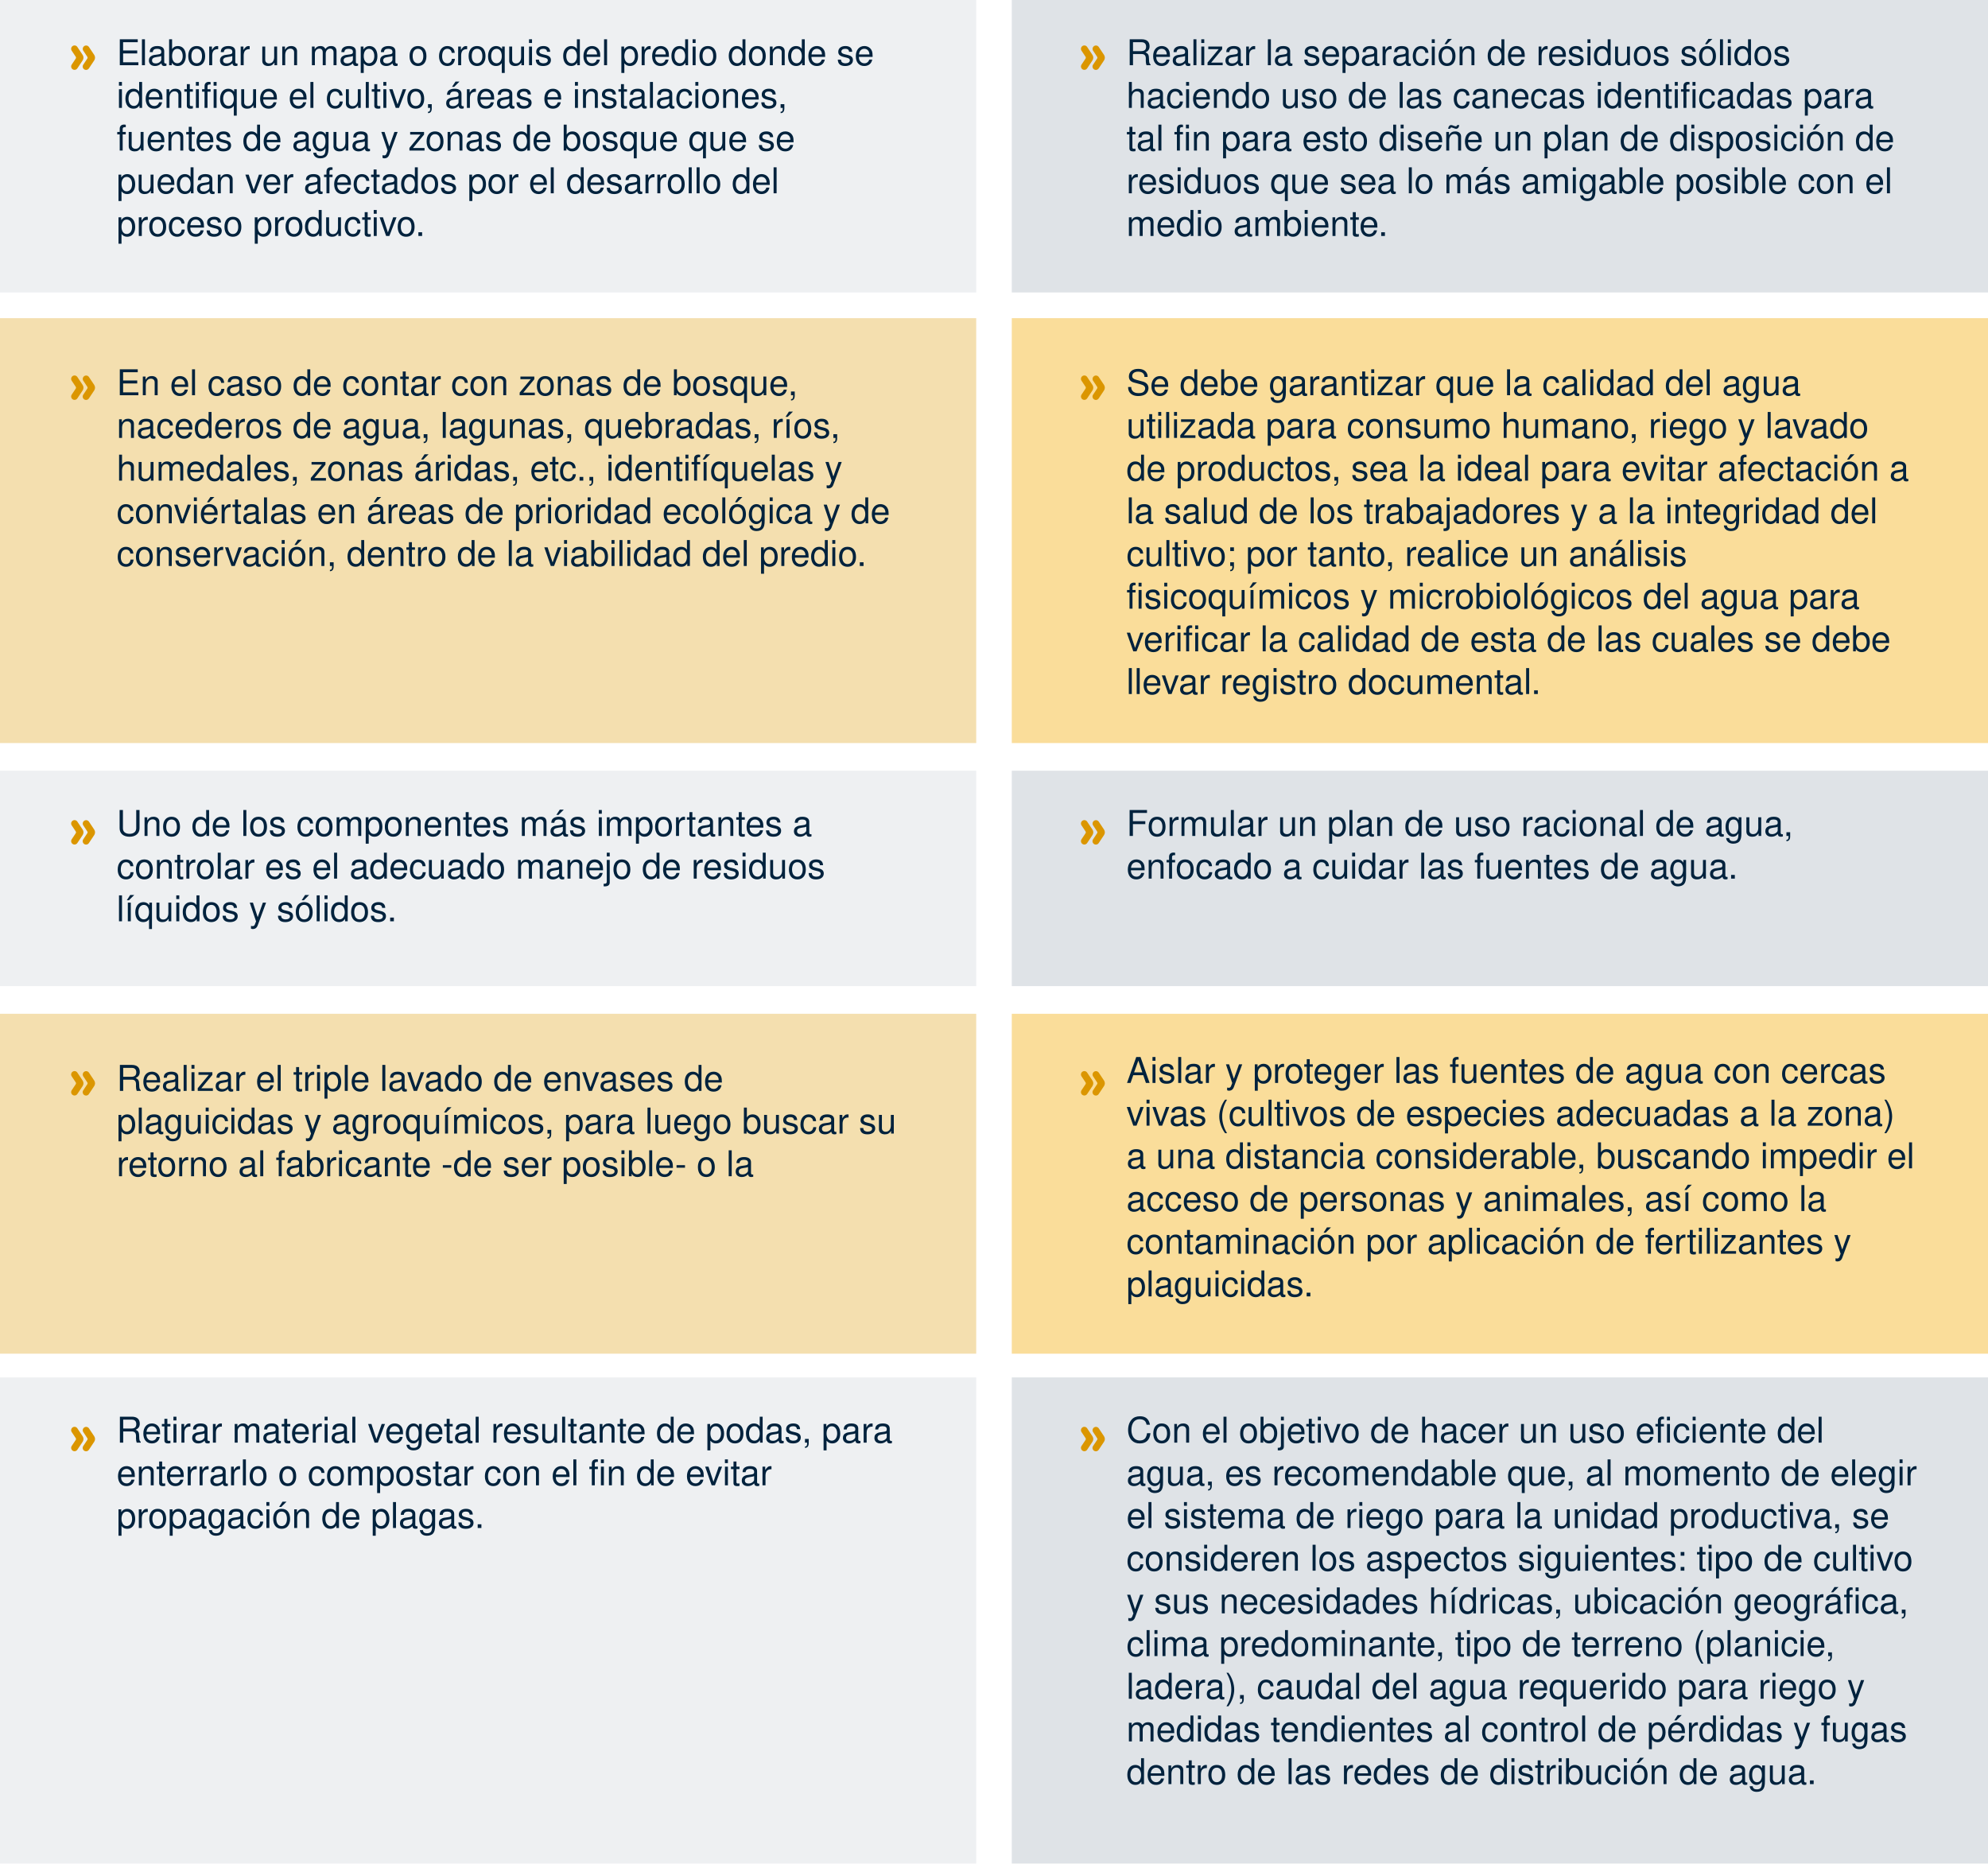
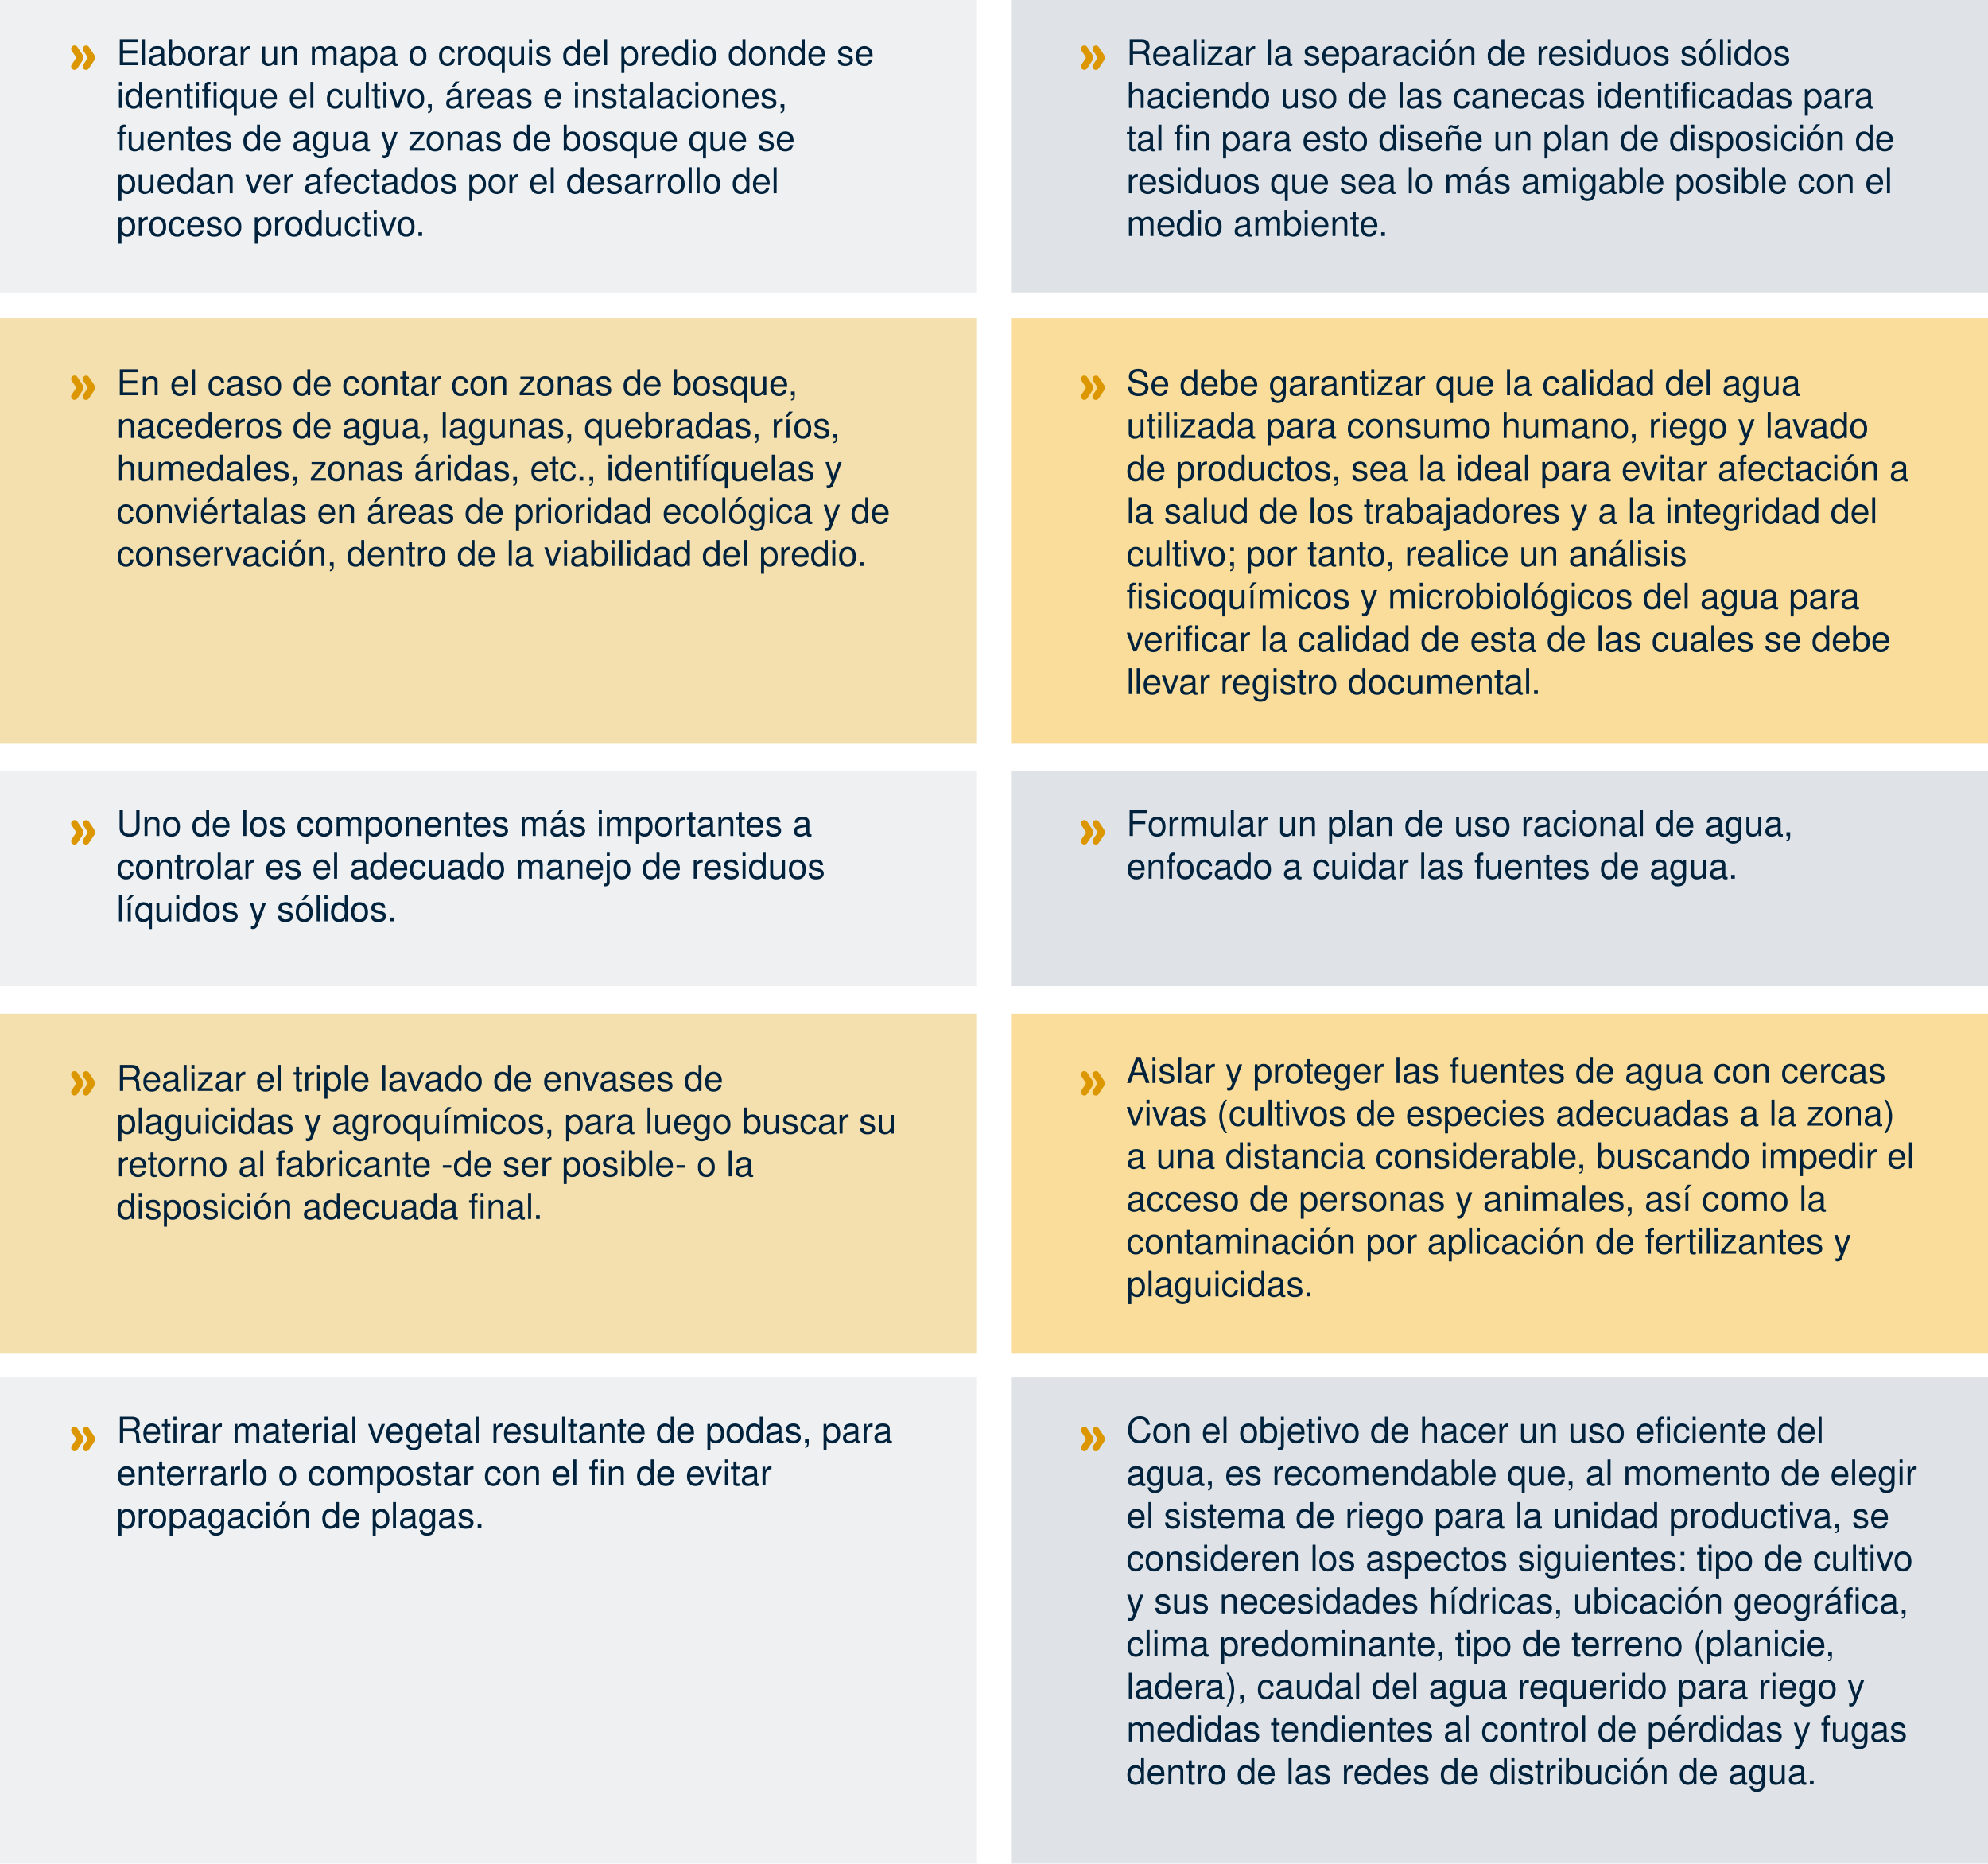
<svg xmlns="http://www.w3.org/2000/svg" width="1006" height="943" viewBox="0 0 1006 943">
  <defs>
    <clipPath id="clip-path">
      <rect id="Rectángulo_15395" data-name="Rectángulo 15395" width="12.1" height="12.352" fill="#db9600" />
    </clipPath>
  </defs>
  <g id="Grupo_59346" data-name="Grupo 59346" transform="translate(3567 -9386)">
    <g id="Grupo_59329" data-name="Grupo 59329" transform="translate(-4059 -1319)">
      <rect id="Rectángulo_3677" data-name="Rectángulo 3677" width="494" height="148" transform="translate(492 10705)" fill="#eef0f2" />
      <rect id="Rectángulo_15797" data-name="Rectángulo 15797" width="494" height="109" transform="translate(492 11095)" fill="#eef0f2" />
      <rect id="Rectángulo_15800" data-name="Rectángulo 15800" width="494" height="246" transform="translate(492 11402)" fill="#eef0f2" />
      <rect id="Rectángulo_15654" data-name="Rectángulo 15654" width="494" height="215" transform="translate(492 10866)" fill="#f4dfaf" />
      <rect id="Rectángulo_15796" data-name="Rectángulo 15796" width="494" height="172" transform="translate(492 11218)" fill="#f4dfaf" />
      <rect id="Rectángulo_15651" data-name="Rectángulo 15651" width="494" height="148" transform="translate(1004 10705)" fill="#dfe3e7" />
      <rect id="Rectángulo_15798" data-name="Rectángulo 15798" width="494" height="109" transform="translate(1004 11095)" fill="#dfe3e7" />
      <rect id="Rectángulo_15799" data-name="Rectángulo 15799" width="494" height="246" transform="translate(1004 11402)" fill="#dfe3e7" />
      <rect id="Rectángulo_15655" data-name="Rectángulo 15655" width="494" height="215" transform="translate(1004 10866)" fill="#fadd9a" />
      <rect id="Rectángulo_15795" data-name="Rectángulo 15795" width="494" height="172" transform="translate(1004 11218)" fill="#fadd9a" />
      <g id="Grupo_56471" data-name="Grupo 56471" transform="translate(528 10728)">
        <g id="Grupo_56039" data-name="Grupo 56039" clip-path="url(#clip-path)">
          <path id="Trazado_112171" data-name="Trazado 112171" d="M.291,2.663,2.32,5.707a.845.845,0,0,1,0,.938L.291,9.689a1.713,1.713,0,0,0,2.851,1.9L5.824,7.566a2.506,2.506,0,0,0,0-2.78L3.141.763a1.713,1.713,0,0,0-2.851,1.9" transform="translate(0)" fill="#db9600" />
          <path id="Trazado_112172" data-name="Trazado 112172" d="M73.606,2.663l2.029,3.044a.845.845,0,0,1,0,.938L73.606,9.689a1.713,1.713,0,1,0,2.85,1.9l2.682-4.023a2.506,2.506,0,0,0,0-2.78L76.457.763a1.713,1.713,0,0,0-2.85,1.9" transform="translate(-67.46)" fill="#db9600" />
        </g>
      </g>
      <g id="Grupo_56726" data-name="Grupo 56726" transform="translate(528 10895)">
        <g id="Grupo_56039-2" data-name="Grupo 56039" clip-path="url(#clip-path)">
          <path id="Trazado_112171-2" data-name="Trazado 112171" d="M.291,2.663,2.32,5.707a.845.845,0,0,1,0,.938L.291,9.689a1.713,1.713,0,0,0,2.851,1.9L5.824,7.566a2.506,2.506,0,0,0,0-2.78L3.141.763a1.713,1.713,0,0,0-2.851,1.9" transform="translate(0)" fill="#db9600" />
          <path id="Trazado_112172-2" data-name="Trazado 112172" d="M73.606,2.663l2.029,3.044a.845.845,0,0,1,0,.938L73.606,9.689a1.713,1.713,0,1,0,2.85,1.9l2.682-4.023a2.506,2.506,0,0,0,0-2.78L76.457.763a1.713,1.713,0,0,0-2.85,1.9" transform="translate(-67.46)" fill="#db9600" />
        </g>
      </g>
      <g id="Grupo_56728" data-name="Grupo 56728" transform="translate(528 11120)">
        <g id="Grupo_56039-3" data-name="Grupo 56039" clip-path="url(#clip-path)">
          <path id="Trazado_112171-3" data-name="Trazado 112171" d="M.291,2.663,2.32,5.707a.845.845,0,0,1,0,.938L.291,9.689a1.713,1.713,0,0,0,2.851,1.9L5.824,7.566a2.506,2.506,0,0,0,0-2.78L3.141.763a1.713,1.713,0,0,0-2.851,1.9" transform="translate(0)" fill="#db9600" />
          <path id="Trazado_112172-3" data-name="Trazado 112172" d="M73.606,2.663l2.029,3.044a.845.845,0,0,1,0,.938L73.606,9.689a1.713,1.713,0,1,0,2.85,1.9l2.682-4.023a2.506,2.506,0,0,0,0-2.78L76.457.763a1.713,1.713,0,0,0-2.85,1.9" transform="translate(-67.46)" fill="#db9600" />
        </g>
      </g>
      <g id="Grupo_56733" data-name="Grupo 56733" transform="translate(1039 11120)">
        <g id="Grupo_56039-4" data-name="Grupo 56039" clip-path="url(#clip-path)">
          <path id="Trazado_112171-4" data-name="Trazado 112171" d="M.291,2.663,2.32,5.707a.845.845,0,0,1,0,.938L.291,9.689a1.713,1.713,0,0,0,2.851,1.9L5.824,7.566a2.506,2.506,0,0,0,0-2.78L3.141.763a1.713,1.713,0,0,0-2.851,1.9" transform="translate(0)" fill="#db9600" />
          <path id="Trazado_112172-4" data-name="Trazado 112172" d="M73.606,2.663l2.029,3.044a.845.845,0,0,1,0,.938L73.606,9.689a1.713,1.713,0,1,0,2.85,1.9l2.682-4.023a2.506,2.506,0,0,0,0-2.78L76.457.763a1.713,1.713,0,0,0-2.85,1.9" transform="translate(-67.46)" fill="#db9600" />
        </g>
      </g>
      <g id="Grupo_56729" data-name="Grupo 56729" transform="translate(528 11247)">
        <g id="Grupo_56039-5" data-name="Grupo 56039" clip-path="url(#clip-path)">
          <path id="Trazado_112171-5" data-name="Trazado 112171" d="M.291,2.663,2.32,5.707a.845.845,0,0,1,0,.938L.291,9.689a1.713,1.713,0,0,0,2.851,1.9L5.824,7.566a2.506,2.506,0,0,0,0-2.78L3.141.763a1.713,1.713,0,0,0-2.851,1.9" transform="translate(0)" fill="#db9600" />
          <path id="Trazado_112172-5" data-name="Trazado 112172" d="M73.606,2.663l2.029,3.044a.845.845,0,0,1,0,.938L73.606,9.689a1.713,1.713,0,1,0,2.85,1.9l2.682-4.023a2.506,2.506,0,0,0,0-2.78L76.457.763a1.713,1.713,0,0,0-2.85,1.9" transform="translate(-67.46)" fill="#db9600" />
        </g>
      </g>
      <g id="Grupo_56732" data-name="Grupo 56732" transform="translate(1039 11247)">
        <g id="Grupo_56039-6" data-name="Grupo 56039" clip-path="url(#clip-path)">
          <path id="Trazado_112171-6" data-name="Trazado 112171" d="M.291,2.663,2.32,5.707a.845.845,0,0,1,0,.938L.291,9.689a1.713,1.713,0,0,0,2.851,1.9L5.824,7.566a2.506,2.506,0,0,0,0-2.78L3.141.763a1.713,1.713,0,0,0-2.851,1.9" transform="translate(0)" fill="#db9600" />
          <path id="Trazado_112172-6" data-name="Trazado 112172" d="M73.606,2.663l2.029,3.044a.845.845,0,0,1,0,.938L73.606,9.689a1.713,1.713,0,1,0,2.85,1.9l2.682-4.023a2.506,2.506,0,0,0,0-2.78L76.457.763a1.713,1.713,0,0,0-2.85,1.9" transform="translate(-67.46)" fill="#db9600" />
        </g>
      </g>
      <g id="Grupo_56730" data-name="Grupo 56730" transform="translate(528 11427)">
        <g id="Grupo_56039-7" data-name="Grupo 56039" clip-path="url(#clip-path)">
          <path id="Trazado_112171-7" data-name="Trazado 112171" d="M.291,2.663,2.32,5.707a.845.845,0,0,1,0,.938L.291,9.689a1.713,1.713,0,0,0,2.851,1.9L5.824,7.566a2.506,2.506,0,0,0,0-2.78L3.141.763a1.713,1.713,0,0,0-2.851,1.9" transform="translate(0)" fill="#db9600" />
          <path id="Trazado_112172-7" data-name="Trazado 112172" d="M73.606,2.663l2.029,3.044a.845.845,0,0,1,0,.938L73.606,9.689a1.713,1.713,0,1,0,2.85,1.9l2.682-4.023a2.506,2.506,0,0,0,0-2.78L76.457.763a1.713,1.713,0,0,0-2.85,1.9" transform="translate(-67.46)" fill="#db9600" />
        </g>
      </g>
      <g id="Grupo_56731" data-name="Grupo 56731" transform="translate(1039 11427)">
        <g id="Grupo_56039-8" data-name="Grupo 56039" clip-path="url(#clip-path)">
          <path id="Trazado_112171-8" data-name="Trazado 112171" d="M.291,2.663,2.32,5.707a.845.845,0,0,1,0,.938L.291,9.689a1.713,1.713,0,0,0,2.851,1.9L5.824,7.566a2.506,2.506,0,0,0,0-2.78L3.141.763a1.713,1.713,0,0,0-2.851,1.9" transform="translate(0)" fill="#db9600" />
          <path id="Trazado_112172-8" data-name="Trazado 112172" d="M73.606,2.663l2.029,3.044a.845.845,0,0,1,0,.938L73.606,9.689a1.713,1.713,0,1,0,2.85,1.9l2.682-4.023a2.506,2.506,0,0,0,0-2.78L76.457.763a1.713,1.713,0,0,0-2.85,1.9" transform="translate(-67.46)" fill="#db9600" />
        </g>
      </g>
      <g id="Grupo_56725" data-name="Grupo 56725" transform="translate(1039 10728)">
        <g id="Grupo_56039-9" data-name="Grupo 56039" clip-path="url(#clip-path)">
          <path id="Trazado_112171-9" data-name="Trazado 112171" d="M.291,2.663,2.32,5.707a.845.845,0,0,1,0,.938L.291,9.689a1.713,1.713,0,0,0,2.851,1.9L5.824,7.566a2.506,2.506,0,0,0,0-2.78L3.141.763a1.713,1.713,0,0,0-2.851,1.9" transform="translate(0)" fill="#db9600" />
          <path id="Trazado_112172-9" data-name="Trazado 112172" d="M73.606,2.663l2.029,3.044a.845.845,0,0,1,0,.938L73.606,9.689a1.713,1.713,0,1,0,2.85,1.9l2.682-4.023a2.506,2.506,0,0,0,0-2.78L76.457.763a1.713,1.713,0,0,0-2.85,1.9" transform="translate(-67.46)" fill="#db9600" />
        </g>
      </g>
      <g id="Grupo_56727" data-name="Grupo 56727" transform="translate(1039 10895)">
        <g id="Grupo_56039-10" data-name="Grupo 56039" clip-path="url(#clip-path)">
          <path id="Trazado_112171-10" data-name="Trazado 112171" d="M.291,2.663,2.32,5.707a.845.845,0,0,1,0,.938L.291,9.689a1.713,1.713,0,0,0,2.851,1.9L5.824,7.566a2.506,2.506,0,0,0,0-2.78L3.141.763a1.713,1.713,0,0,0-2.851,1.9" transform="translate(0)" fill="#db9600" />
          <path id="Trazado_112172-10" data-name="Trazado 112172" d="M73.606,2.663l2.029,3.044a.845.845,0,0,1,0,.938L73.606,9.689a1.713,1.713,0,1,0,2.85,1.9l2.682-4.023a2.506,2.506,0,0,0,0-2.78L76.457.763a1.713,1.713,0,0,0-2.85,1.9" transform="translate(-67.46)" fill="#db9600" />
        </g>
      </g>
      <text id="Elaborar_un_mapa_o_croquis_del_predio_donde_se_identifique_el_cultivo_áreas_e_instalaciones_fuentes_de_agua_y_zonas_de_bosque_que_se_puedan_ver_afectados_por_el_desarrollo_del_proceso_productivo._" data-name="Elaborar un mapa o croquis del predio donde se identifique el cultivo, áreas e instalaciones, fuentes de agua y zonas de bosque que se puedan ver afectados por el desarrollo del proceso productivo. " transform="translate(551 10724)" fill="#00223d" font-size="18" font-family="Helvetica">
        <tspan x="0" y="14">Elaborar un mapa o croquis del predio donde se </tspan>
        <tspan x="0" y="35.6">identifique el cultivo, áreas e instalaciones, </tspan>
        <tspan x="0" y="57.2">fuentes de agua y zonas de bosque que se </tspan>
        <tspan x="0" y="78.8">puedan ver afectados por el desarrollo del </tspan>
        <tspan x="0" y="100.4">proceso productivo. </tspan>
      </text>
      <text id="Uno_de_los_componentes_más_importantes_a_controlar_es_el_adecuado_manejo_de_residuos_líquidos_y_sólidos." data-name="Uno de los componentes más importantes a controlar es el adecuado manejo de residuos líquidos y sólidos." transform="translate(551 11114)" fill="#00223d" font-size="18" font-family="Helvetica">
        <tspan x="0" y="14">Uno de los componentes más importantes a </tspan>
        <tspan x="0" y="35.6">controlar es el adecuado manejo de residuos </tspan>
        <tspan x="0" y="57.2">líquidos y sólidos.</tspan>
      </text>
      <text id="Retirar_material_vegetal_resultante_de_podas_para_enterrarlo_o_compostar_con_el_fin_de_evitar_propagación_de_plagas." data-name="Retirar material vegetal resultante de podas, para enterrarlo o compostar con el fin de evitar propagación de plagas." transform="translate(551 11421)" fill="#00223d" font-size="18" font-family="Helvetica">
        <tspan x="0" y="14">Retirar material vegetal resultante de podas, para </tspan>
        <tspan x="0" y="35.6">enterrarlo o compostar con el fin de evitar </tspan>
        <tspan x="0" y="57.2">propagación de plagas.</tspan>
      </text>
      <text id="En_el_caso_de_contar_con_zonas_de_bosque_nacederos_de_agua_lagunas_quebradas_ríos_humedales_zonas_áridas_etc._identifíquelas_y_conviértalas_en_áreas_de_prioridad_ecológica_y_de_conservación_dentro_de_la_viabilidad_del_predio." data-name="En el caso de contar con zonas de bosque, nacederos de agua, lagunas, quebradas, ríos, humedales, zonas áridas, etc., identifíquelas y conviértalas en áreas de prioridad ecológica y de conservación, dentro de la viabilidad del predio." transform="translate(551 10891)" fill="#00223d" font-size="18" font-family="Helvetica">
        <tspan x="0" y="14">En el caso de contar con zonas de bosque, </tspan>
        <tspan x="0" y="35.6">nacederos de agua, lagunas, quebradas, ríos, </tspan>
        <tspan x="0" y="57.2">humedales, zonas áridas, etc., identifíquelas y </tspan>
        <tspan x="0" y="78.8">conviértalas en áreas de prioridad ecológica y de </tspan>
        <tspan x="0" y="100.4">conservación, dentro de la viabilidad del predio.</tspan>
      </text>
      <text id="Realizar_el_triple_lavado_de_envases_de_plaguicidas_y_agroquímicos_para_luego_buscar_su_retorno_al_fabricante_-de_ser_posible-_o_la_disposición_adecuada_final._" data-name="Realizar el triple lavado de envases de plaguicidas y agroquímicos, para luego buscar su retorno al fabricante -de ser posible- o la disposición adecuada final. " transform="translate(551 11243)" fill="#00223d" font-size="18" font-family="Helvetica">
        <tspan x="0" y="14">Realizar el triple lavado de envases de </tspan>
        <tspan x="0" y="35.6">plaguicidas y agroquímicos, para luego buscar su </tspan>
        <tspan x="0" y="57.2">retorno al fabricante -de ser posible- o la </tspan>
+         <tspan x="0" y="78.8">disposición adecuada final. </tspan>
      </text>
      <text id="Realizar_la_separación_de_residuos_sólidos_haciendo_uso_de_las_canecas_identificadas_para_tal_fin_para_esto_diseñe_un_plan_de_disposición_de_residuos_que_sea_lo_más_amigable_posible_con_el_medio_ambiente." data-name="Realizar la separación de residuos sólidos haciendo uso de las canecas identificadas para tal fin para esto diseñe un plan de disposición de residuos que sea lo más amigable posible con el medio ambiente." transform="translate(1062 10724)" fill="#00223d" font-size="18" font-family="Helvetica">
        <tspan x="0" y="14">Realizar la separación de residuos sólidos </tspan>
        <tspan x="0" y="35.6">haciendo uso de las canecas identificadas para </tspan>
        <tspan x="0" y="57.2">tal fin para esto diseñe un plan de disposición de </tspan>
        <tspan x="0" y="78.8">residuos que sea lo más amigable posible con el </tspan>
        <tspan x="0" y="100.4">medio ambiente.</tspan>
      </text>
      <text id="Se_debe_garantizar_que_la_calidad_del_agua_utilizada_para_consumo_humano_riego_y_lavado_de_productos_sea_la_ideal_para_evitar_afectación_a_la_salud_de_los_trabajadores_y_a_la_integridad_del_cultivo_por_tanto_realice_un_análisis_fisicoquímicos_y_microbi" data-name="Se debe garantizar que la calidad del agua utilizada para consumo humano, riego y lavado de productos, sea la ideal para evitar afectación a la salud de los trabajadores y a la integridad del cultivo; por tanto, realice un análisis fisicoquímicos y microbi" transform="translate(1062 10891)" fill="#00223d" font-size="18" font-family="Helvetica">
        <tspan x="0" y="14">Se debe garantizar que la calidad del agua </tspan>
        <tspan x="0" y="35.6">utilizada para consumo humano, riego y lavado </tspan>
        <tspan x="0" y="57.2">de productos, sea la ideal para evitar afectación a </tspan>
        <tspan x="0" y="78.8">la salud de los trabajadores y a la integridad del </tspan>
        <tspan x="0" y="100.4">cultivo; por tanto, realice un análisis </tspan>
        <tspan x="0" y="122">fisicoquímicos y microbiológicos del agua para </tspan>
        <tspan x="0" y="143.6">verificar la calidad de esta de las cuales se debe </tspan>
        <tspan x="0" y="165.2">llevar registro documental. </tspan>
      </text>
      <text id="Formular_un_plan_de_uso_racional_de_agua_enfocado_a_cuidar_las_fuentes_de_agua." data-name="Formular un plan de uso racional de agua, enfocado a cuidar las fuentes de agua." transform="translate(1062 11114)" fill="#00223d" font-size="18" font-family="Helvetica">
        <tspan x="0" y="14">Formular un plan de uso racional de agua, </tspan>
        <tspan x="0" y="35.6">enfocado a cuidar las fuentes de agua.</tspan>
      </text>
      <text id="Aislar_y_proteger_las_fuentes_de_agua_con_cercas_vivas_cultivos_de_especies_adecuadas_a_la_zona_a_una_distancia_considerable_buscando_impedir_el_acceso_de_personas_y_animales_así_como_la_contaminación_por_aplicación_de_fertilizantes_y_plaguicidas." data-name="Aislar y proteger las fuentes de agua con cercas vivas (cultivos de especies adecuadas a la zona) a una distancia considerable, buscando impedir el acceso de personas y animales, así como la contaminación por aplicación de fertilizantes y plaguicidas." transform="translate(1062 11239)" fill="#00223d" font-size="18" font-family="Helvetica">
        <tspan x="0" y="14">Aislar y proteger las fuentes de agua con cercas </tspan>
        <tspan x="0" y="35.6">vivas (cultivos de especies adecuadas a la zona) </tspan>
        <tspan x="0" y="57.2">a una distancia considerable, buscando impedir el </tspan>
        <tspan x="0" y="78.8">acceso de personas y animales, así como la </tspan>
        <tspan x="0" y="100.4">contaminación por aplicación de fertilizantes y </tspan>
        <tspan x="0" y="122">plaguicidas.</tspan>
      </text>
      <text id="Con_el_objetivo_de_hacer_un_uso_eficiente_del_agua_es_recomendable_que_al_momento_de_elegir_el_sistema_de_riego_para_la_unidad_productiva_se_consideren_los_aspectos_siguientes:_tipo_de_cultivo_y_sus_necesidades_hídricas_ubicación_geográfica_clima_pred" data-name="Con el objetivo de hacer un uso eficiente del agua, es recomendable que, al momento de elegir el sistema de riego para la unidad productiva, se consideren los aspectos siguientes: tipo de cultivo y sus necesidades hídricas, ubicación geográfica, clima pred" transform="translate(1062 11421)" fill="#00223d" font-size="18" font-family="Helvetica">
        <tspan x="0" y="14">Con el objetivo de hacer un uso eficiente del </tspan>
        <tspan x="0" y="35.6">agua, es recomendable que, al momento de elegir </tspan>
        <tspan x="0" y="57.2">el sistema de riego para la unidad productiva, se </tspan>
        <tspan x="0" y="78.8">consideren los aspectos siguientes: tipo de cultivo </tspan>
        <tspan x="0" y="100.4">y sus necesidades hídricas, ubicación geográfica, </tspan>
        <tspan x="0" y="122">clima predominante, tipo de terreno (planicie, </tspan>
        <tspan x="0" y="143.6">ladera), caudal del agua requerido para riego y </tspan>
        <tspan x="0" y="165.2">medidas tendientes al control de pérdidas y fugas </tspan>
        <tspan x="0" y="186.8">dentro de las redes de distribución de agua. </tspan>
      </text>
    </g>
  </g>
</svg>
